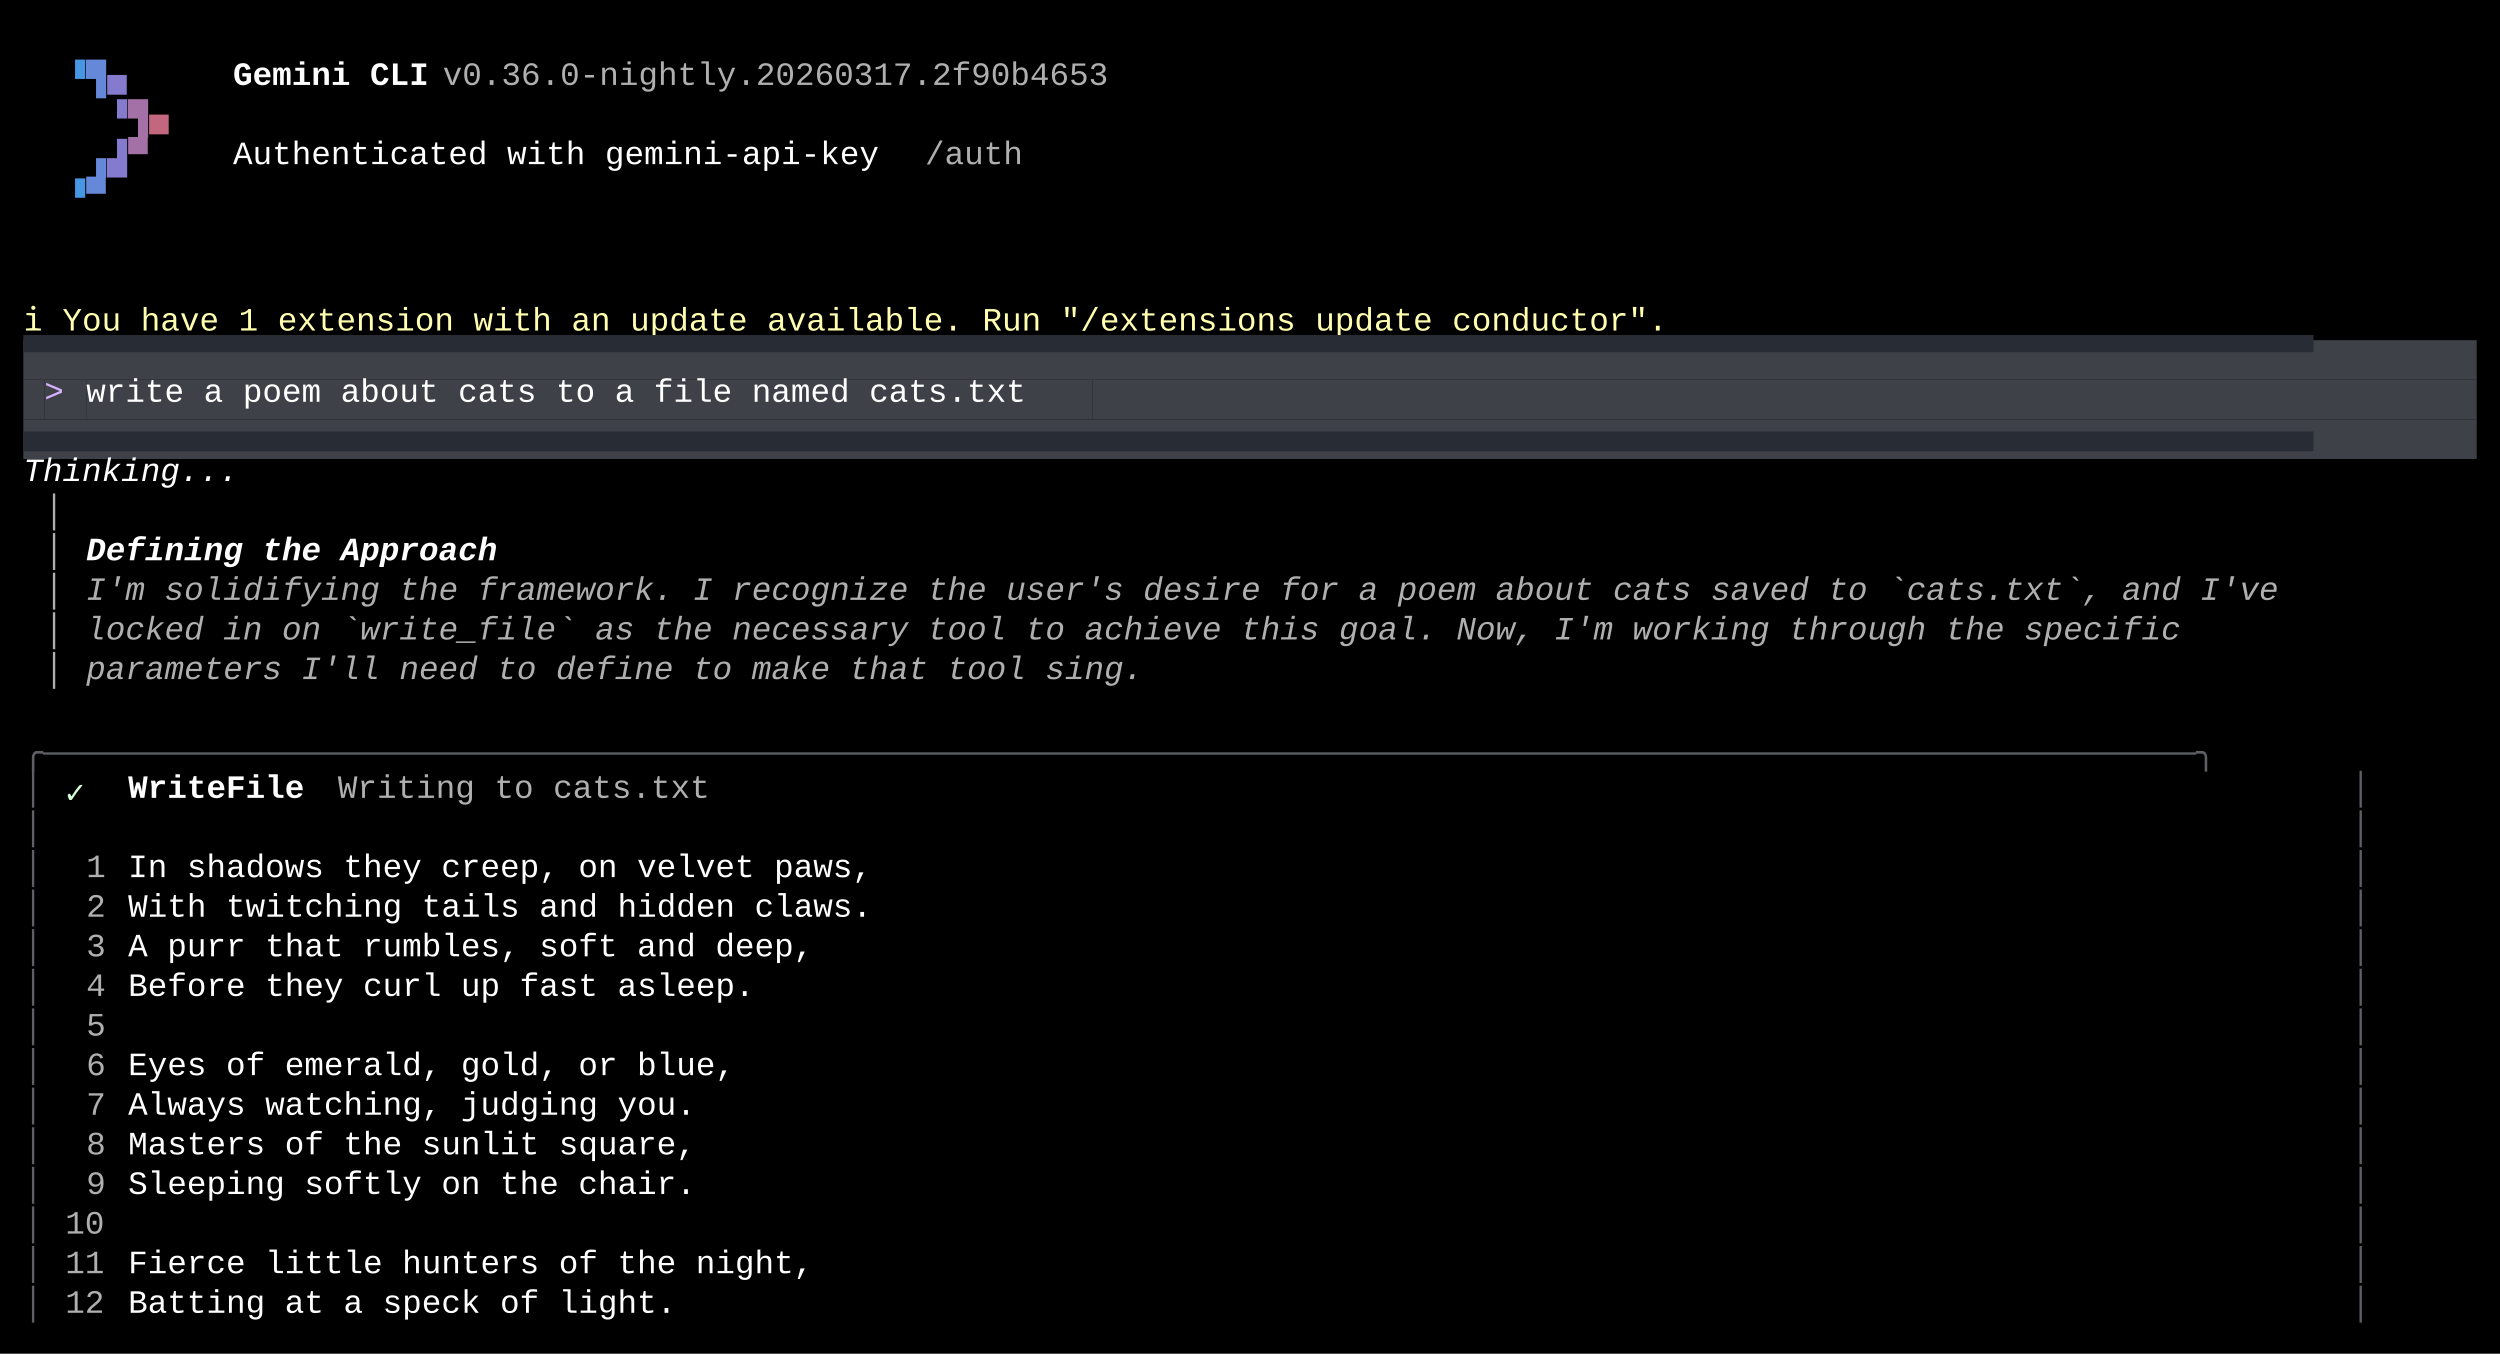
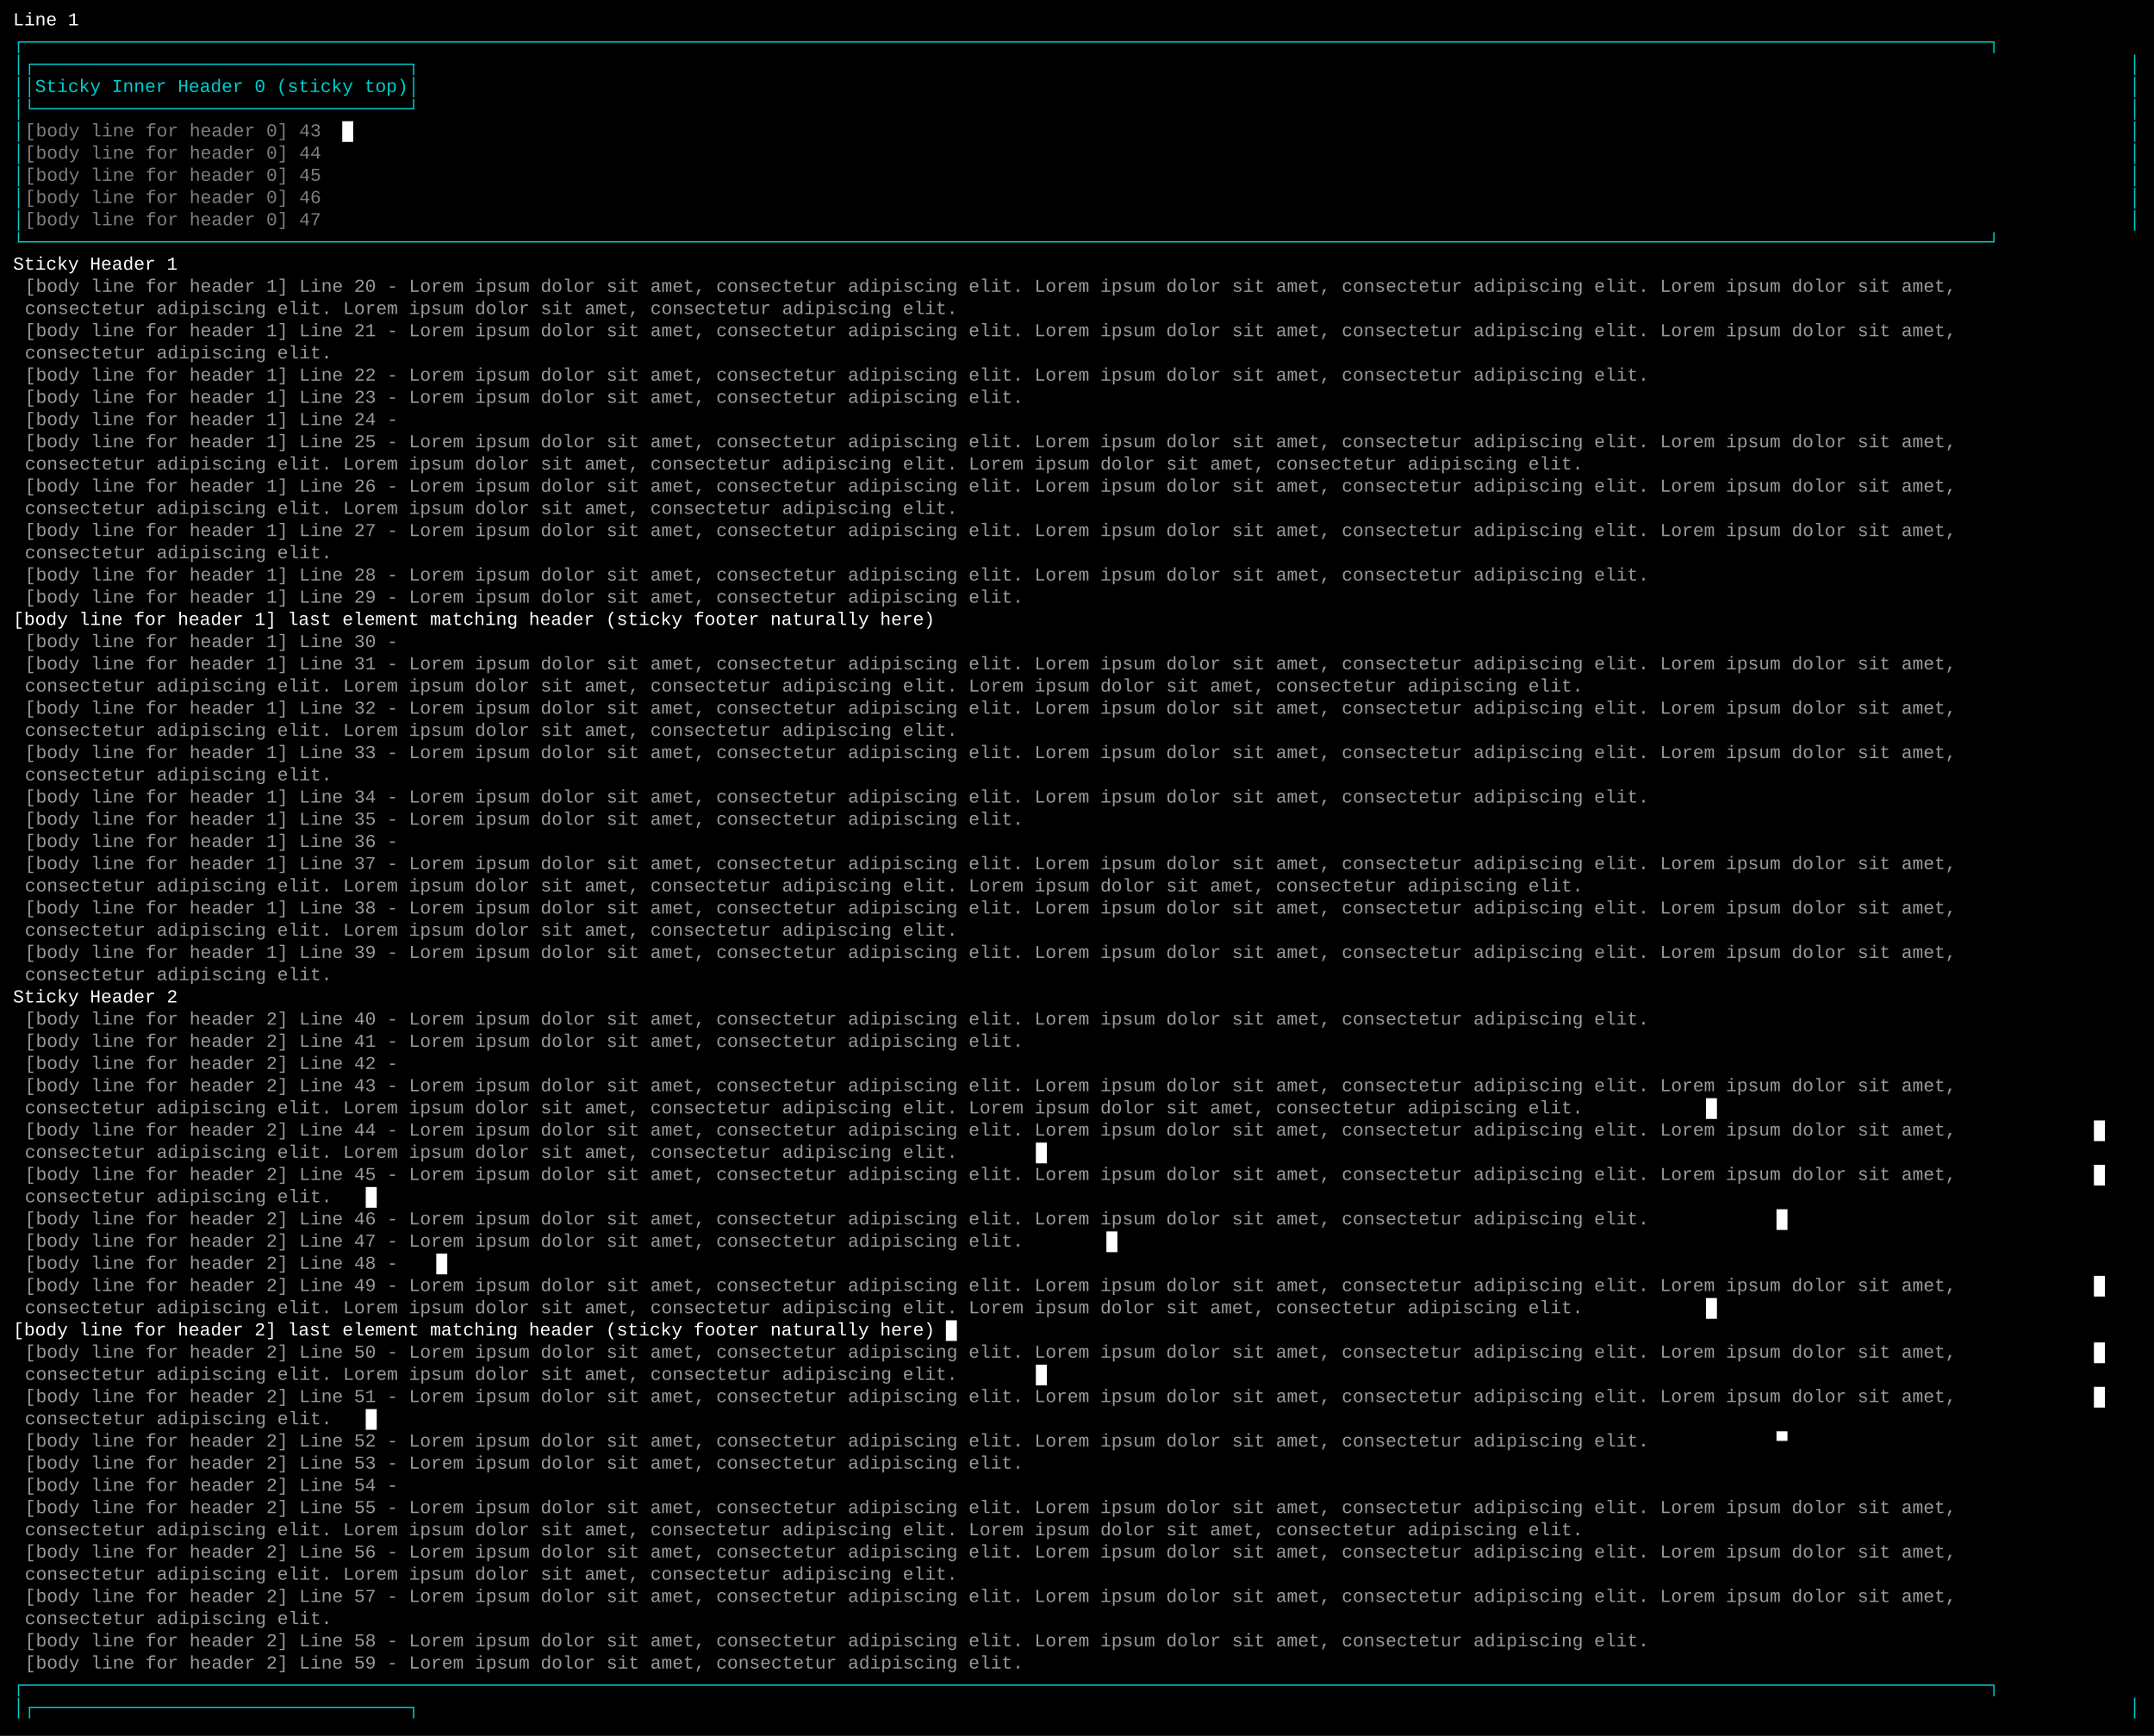
- <svg xmlns="http://www.w3.org/2000/svg" width="1073" height="581" viewBox="0 0 1073 581">
+ <svg xmlns="http://www.w3.org/2000/svg" width="1649" height="1329" viewBox="0 0 1649 1329">
  <style>
    text { font-family: Consolas, "Courier New", monospace; font-size: 14px; dominant-baseline: text-before-edge; white-space: pre; }
  </style>
-   <rect width="1073" height="581" fill="#000000" />
+   <rect width="1649" height="1329" fill="#000000" />
  <g transform="translate(10, 10)">
-     <text x="18" y="19" fill="#4796e4" textLength="9" lengthAdjust="spacingAndGlyphs">▝</text>
-     <text x="27" y="19" fill="#6688d9" textLength="9" lengthAdjust="spacingAndGlyphs">▜</text>
-     <text x="36" y="19" fill="#847ace" textLength="9" lengthAdjust="spacingAndGlyphs">▄</text>
-     <text x="90" y="19" fill="#ffffff" textLength="90" lengthAdjust="spacingAndGlyphs" font-weight="bold">Gemini CLI</text>
-     <text x="180" y="19" fill="#afafaf" textLength="315" lengthAdjust="spacingAndGlyphs"> v0.36.0-nightly.20260317.2f90b4653</text>
-     <text x="36" y="36" fill="#847ace" textLength="9" lengthAdjust="spacingAndGlyphs">▝</text>
-     <text x="45" y="36" fill="#a471a7" textLength="9" lengthAdjust="spacingAndGlyphs">▜</text>
-     <text x="54" y="36" fill="#c3677f" textLength="9" lengthAdjust="spacingAndGlyphs">▄</text>
-     <text x="27" y="53" fill="#6688d9" textLength="9" lengthAdjust="spacingAndGlyphs">▗</text>
-     <text x="36" y="53" fill="#847ace" textLength="9" lengthAdjust="spacingAndGlyphs">▟</text>
-     <text x="45" y="53" fill="#a471a7" textLength="9" lengthAdjust="spacingAndGlyphs">▀</text>
-     <text x="90" y="53" fill="#ffffff" textLength="297" lengthAdjust="spacingAndGlyphs">Authenticated with gemini-api-key</text>
-     <text x="387" y="53" fill="#afafaf" textLength="54" lengthAdjust="spacingAndGlyphs"> /auth</text>
-     <text x="18" y="70" fill="#4796e4" textLength="9" lengthAdjust="spacingAndGlyphs">▝</text>
-     <text x="27" y="70" fill="#6688d9" textLength="9" lengthAdjust="spacingAndGlyphs">▀</text>
-     <text x="0" y="121" fill="#ffffaf" textLength="756" lengthAdjust="spacingAndGlyphs">ℹ You have 1 extension with an update available. Run "/extensions update conductor".</text>
-     <rect x="0" y="136" width="1053" height="17" fill="#3e4148" />
-     <text x="0" y="138" fill="#282c34" textLength="1053" lengthAdjust="spacingAndGlyphs">▀▀▀▀▀▀▀▀▀▀▀▀▀▀▀▀▀▀▀▀▀▀▀▀▀▀▀▀▀▀▀▀▀▀▀▀▀▀▀▀▀▀▀▀▀▀▀▀▀▀▀▀▀▀▀▀▀▀▀▀▀▀▀▀▀▀▀▀▀▀▀▀▀▀▀▀▀▀▀▀▀▀▀▀▀▀▀▀▀▀▀▀▀▀▀▀▀▀▀▀▀▀▀▀▀▀▀▀▀▀▀▀▀▀▀▀▀</text>
-     <rect x="0" y="153" width="9" height="17" fill="#3e4148" />
-     <rect x="9" y="153" width="18" height="17" fill="#3e4148" />
-     <text x="9" y="155" fill="#d7afff" textLength="18" lengthAdjust="spacingAndGlyphs">&gt; </text>
-     <rect x="27" y="153" width="432" height="17" fill="#3e4148" />
-     <text x="27" y="155" fill="#ffffff" textLength="432" lengthAdjust="spacingAndGlyphs">write a poem about cats to a file named cats.txt</text>
-     <rect x="459" y="153" width="594" height="17" fill="#3e4148" />
-     <rect x="0" y="170" width="1053" height="17" fill="#3e4148" />
-     <text x="0" y="172" fill="#282c34" textLength="1053" lengthAdjust="spacingAndGlyphs">▄▄▄▄▄▄▄▄▄▄▄▄▄▄▄▄▄▄▄▄▄▄▄▄▄▄▄▄▄▄▄▄▄▄▄▄▄▄▄▄▄▄▄▄▄▄▄▄▄▄▄▄▄▄▄▄▄▄▄▄▄▄▄▄▄▄▄▄▄▄▄▄▄▄▄▄▄▄▄▄▄▄▄▄▄▄▄▄▄▄▄▄▄▄▄▄▄▄▄▄▄▄▄▄▄▄▄▄▄▄▄▄▄▄▄▄▄</text>
-     <text x="0" y="189" fill="#ffffff" textLength="117" lengthAdjust="spacingAndGlyphs" font-style="italic"> Thinking... </text>
-     <text x="9" y="206" fill="#afafaf" textLength="9" lengthAdjust="spacingAndGlyphs">│</text>
-     <text x="9" y="223" fill="#afafaf" textLength="9" lengthAdjust="spacingAndGlyphs">│</text>
-     <text x="27" y="223" fill="#ffffff" textLength="189" lengthAdjust="spacingAndGlyphs" font-weight="bold" font-style="italic">Defining the Approach</text>
-     <text x="9" y="240" fill="#afafaf" textLength="9" lengthAdjust="spacingAndGlyphs">│</text>
-     <text x="27" y="240" fill="#afafaf" textLength="1008" lengthAdjust="spacingAndGlyphs" font-style="italic">I'm solidifying the framework. I recognize the user's desire for a poem about cats saved to `cats.txt`, and I've</text>
-     <text x="9" y="257" fill="#afafaf" textLength="9" lengthAdjust="spacingAndGlyphs">│</text>
-     <text x="27" y="257" fill="#afafaf" textLength="963" lengthAdjust="spacingAndGlyphs" font-style="italic">locked in on `write_file` as the necessary tool to achieve this goal. Now, I'm working through the specific</text>
-     <text x="9" y="274" fill="#afafaf" textLength="9" lengthAdjust="spacingAndGlyphs">│</text>
-     <text x="27" y="274" fill="#afafaf" textLength="486" lengthAdjust="spacingAndGlyphs" font-style="italic">parameters I'll need to define to make that tool sing.</text>
-     <text x="0" y="308" fill="#5e6065" textLength="1008" lengthAdjust="spacingAndGlyphs">╭──────────────────────────────────────────────────────────────────────────────────────────────────────────────╮</text>
-     <text x="0" y="325" fill="#5e6065" textLength="9" lengthAdjust="spacingAndGlyphs">│</text>
-     <text x="18" y="325" fill="#d7ffd7" textLength="9" lengthAdjust="spacingAndGlyphs">✓</text>
-     <text x="45" y="325" fill="#ffffff" textLength="81" lengthAdjust="spacingAndGlyphs" font-weight="bold">WriteFile</text>
-     <text x="135" y="325" fill="#afafaf" textLength="171" lengthAdjust="spacingAndGlyphs">Writing to cats.txt</text>
-     <text x="999" y="325" fill="#5e6065" textLength="9" lengthAdjust="spacingAndGlyphs">│</text>
-     <text x="0" y="342" fill="#5e6065" textLength="9" lengthAdjust="spacingAndGlyphs">│</text>
-     <text x="999" y="342" fill="#5e6065" textLength="9" lengthAdjust="spacingAndGlyphs">│</text>
-     <text x="0" y="359" fill="#5e6065" textLength="9" lengthAdjust="spacingAndGlyphs">│</text>
-     <text x="27" y="359" fill="#afafaf" textLength="9" lengthAdjust="spacingAndGlyphs">1</text>
-     <text x="45" y="359" fill="#ffffff" textLength="342" lengthAdjust="spacingAndGlyphs">In shadows they creep, on velvet paws,</text>
-     <text x="999" y="359" fill="#5e6065" textLength="9" lengthAdjust="spacingAndGlyphs">│</text>
-     <text x="0" y="376" fill="#5e6065" textLength="9" lengthAdjust="spacingAndGlyphs">│</text>
-     <text x="27" y="376" fill="#afafaf" textLength="9" lengthAdjust="spacingAndGlyphs">2</text>
-     <text x="45" y="376" fill="#ffffff" textLength="342" lengthAdjust="spacingAndGlyphs">With twitching tails and hidden claws.</text>
-     <text x="999" y="376" fill="#5e6065" textLength="9" lengthAdjust="spacingAndGlyphs">│</text>
-     <text x="0" y="393" fill="#5e6065" textLength="9" lengthAdjust="spacingAndGlyphs">│</text>
-     <text x="27" y="393" fill="#afafaf" textLength="9" lengthAdjust="spacingAndGlyphs">3</text>
-     <text x="45" y="393" fill="#ffffff" textLength="315" lengthAdjust="spacingAndGlyphs">A purr that rumbles, soft and deep,</text>
-     <text x="999" y="393" fill="#5e6065" textLength="9" lengthAdjust="spacingAndGlyphs">│</text>
-     <text x="0" y="410" fill="#5e6065" textLength="9" lengthAdjust="spacingAndGlyphs">│</text>
-     <text x="27" y="410" fill="#afafaf" textLength="9" lengthAdjust="spacingAndGlyphs">4</text>
-     <text x="45" y="410" fill="#ffffff" textLength="288" lengthAdjust="spacingAndGlyphs">Before they curl up fast asleep.</text>
-     <text x="999" y="410" fill="#5e6065" textLength="9" lengthAdjust="spacingAndGlyphs">│</text>
-     <text x="0" y="427" fill="#5e6065" textLength="9" lengthAdjust="spacingAndGlyphs">│</text>
-     <text x="27" y="427" fill="#afafaf" textLength="9" lengthAdjust="spacingAndGlyphs">5</text>
-     <text x="999" y="427" fill="#5e6065" textLength="9" lengthAdjust="spacingAndGlyphs">│</text>
-     <text x="0" y="444" fill="#5e6065" textLength="9" lengthAdjust="spacingAndGlyphs">│</text>
-     <text x="27" y="444" fill="#afafaf" textLength="9" lengthAdjust="spacingAndGlyphs">6</text>
-     <text x="45" y="444" fill="#ffffff" textLength="279" lengthAdjust="spacingAndGlyphs">Eyes of emerald, gold, or blue,</text>
-     <text x="999" y="444" fill="#5e6065" textLength="9" lengthAdjust="spacingAndGlyphs">│</text>
-     <text x="0" y="461" fill="#5e6065" textLength="9" lengthAdjust="spacingAndGlyphs">│</text>
-     <text x="27" y="461" fill="#afafaf" textLength="9" lengthAdjust="spacingAndGlyphs">7</text>
-     <text x="45" y="461" fill="#ffffff" textLength="261" lengthAdjust="spacingAndGlyphs">Always watching, judging you.</text>
-     <text x="999" y="461" fill="#5e6065" textLength="9" lengthAdjust="spacingAndGlyphs">│</text>
-     <text x="0" y="478" fill="#5e6065" textLength="9" lengthAdjust="spacingAndGlyphs">│</text>
-     <text x="27" y="478" fill="#afafaf" textLength="9" lengthAdjust="spacingAndGlyphs">8</text>
-     <text x="45" y="478" fill="#ffffff" textLength="261" lengthAdjust="spacingAndGlyphs">Masters of the sunlit square,</text>
-     <text x="999" y="478" fill="#5e6065" textLength="9" lengthAdjust="spacingAndGlyphs">│</text>
-     <text x="0" y="495" fill="#5e6065" textLength="9" lengthAdjust="spacingAndGlyphs">│</text>
-     <text x="27" y="495" fill="#afafaf" textLength="9" lengthAdjust="spacingAndGlyphs">9</text>
-     <text x="45" y="495" fill="#ffffff" textLength="261" lengthAdjust="spacingAndGlyphs">Sleeping softly on the chair.</text>
-     <text x="999" y="495" fill="#5e6065" textLength="9" lengthAdjust="spacingAndGlyphs">│</text>
-     <text x="0" y="512" fill="#5e6065" textLength="9" lengthAdjust="spacingAndGlyphs">│</text>
-     <text x="18" y="512" fill="#afafaf" textLength="18" lengthAdjust="spacingAndGlyphs">10</text>
-     <text x="999" y="512" fill="#5e6065" textLength="9" lengthAdjust="spacingAndGlyphs">│</text>
-     <text x="0" y="529" fill="#5e6065" textLength="9" lengthAdjust="spacingAndGlyphs">│</text>
-     <text x="18" y="529" fill="#afafaf" textLength="18" lengthAdjust="spacingAndGlyphs">11</text>
-     <text x="45" y="529" fill="#ffffff" textLength="315" lengthAdjust="spacingAndGlyphs">Fierce little hunters of the night,</text>
-     <text x="999" y="529" fill="#5e6065" textLength="9" lengthAdjust="spacingAndGlyphs">│</text>
-     <text x="0" y="546" fill="#5e6065" textLength="9" lengthAdjust="spacingAndGlyphs">│</text>
-     <text x="18" y="546" fill="#afafaf" textLength="18" lengthAdjust="spacingAndGlyphs">12</text>
-     <text x="45" y="546" fill="#ffffff" textLength="252" lengthAdjust="spacingAndGlyphs">Batting at a speck of light.</text>
-     <text x="999" y="546" fill="#5e6065" textLength="9" lengthAdjust="spacingAndGlyphs">│</text>
+     <text x="0" y="2" fill="#ffffff" textLength="1629" lengthAdjust="spacingAndGlyphs">Line 1                                                                                                                                                                               </text>
+     <text x="0" y="19" fill="#00cdcd" textLength="1629" lengthAdjust="spacingAndGlyphs">┌───────────────────────────────────────────────────────────────────────────────────────────────────────────────────────────────────────────────────────────────────────────────────┐</text>
+     <text x="0" y="36" fill="#00cdcd" textLength="333" lengthAdjust="spacingAndGlyphs">│┌──────────────────────────────────┐</text>
+     <text x="1620" y="36" fill="#00cdcd" textLength="9" lengthAdjust="spacingAndGlyphs">│</text>
+     <text x="0" y="53" fill="#00cdcd" textLength="333" lengthAdjust="spacingAndGlyphs">││Sticky Inner Header 0 (sticky top)│</text>
+     <text x="1620" y="53" fill="#00cdcd" textLength="9" lengthAdjust="spacingAndGlyphs">│</text>
+     <text x="0" y="70" fill="#00cdcd" textLength="333" lengthAdjust="spacingAndGlyphs">│└──────────────────────────────────┘</text>
+     <text x="1620" y="70" fill="#00cdcd" textLength="9" lengthAdjust="spacingAndGlyphs">│</text>
+     <text x="0" y="87" fill="#00cdcd" textLength="9" lengthAdjust="spacingAndGlyphs">│</text>
+     <text x="9" y="87" fill="#7f7f7f" textLength="243" lengthAdjust="spacingAndGlyphs">[body line for header 0] 43</text>
+     <text x="252" y="87" fill="#ffffff" textLength="1368" lengthAdjust="spacingAndGlyphs">                                                                                                                                                       █</text>
+     <text x="1620" y="87" fill="#00cdcd" textLength="9" lengthAdjust="spacingAndGlyphs">│</text>
+     <text x="0" y="104" fill="#00cdcd" textLength="9" lengthAdjust="spacingAndGlyphs">│</text>
+     <text x="9" y="104" fill="#7f7f7f" textLength="243" lengthAdjust="spacingAndGlyphs">[body line for header 0] 44</text>
+     <text x="1620" y="104" fill="#00cdcd" textLength="9" lengthAdjust="spacingAndGlyphs">│</text>
+     <text x="0" y="121" fill="#00cdcd" textLength="9" lengthAdjust="spacingAndGlyphs">│</text>
+     <text x="9" y="121" fill="#7f7f7f" textLength="243" lengthAdjust="spacingAndGlyphs">[body line for header 0] 45</text>
+     <text x="1620" y="121" fill="#00cdcd" textLength="9" lengthAdjust="spacingAndGlyphs">│</text>
+     <text x="0" y="138" fill="#00cdcd" textLength="9" lengthAdjust="spacingAndGlyphs">│</text>
+     <text x="9" y="138" fill="#7f7f7f" textLength="243" lengthAdjust="spacingAndGlyphs">[body line for header 0] 46</text>
+     <text x="1620" y="138" fill="#00cdcd" textLength="9" lengthAdjust="spacingAndGlyphs">│</text>
+     <text x="0" y="155" fill="#00cdcd" textLength="9" lengthAdjust="spacingAndGlyphs">│</text>
+     <text x="9" y="155" fill="#7f7f7f" textLength="243" lengthAdjust="spacingAndGlyphs">[body line for header 0] 47</text>
+     <text x="1620" y="155" fill="#00cdcd" textLength="9" lengthAdjust="spacingAndGlyphs">│</text>
+     <text x="0" y="172" fill="#00cdcd" textLength="1629" lengthAdjust="spacingAndGlyphs">└───────────────────────────────────────────────────────────────────────────────────────────────────────────────────────────────────────────────────────────────────────────────────┘</text>
+     <text x="0" y="189" fill="#ffffff" textLength="1629" lengthAdjust="spacingAndGlyphs"> Sticky Header 1                                                                                                                                                                     </text>
+     <text x="9" y="206" fill="#999999" textLength="1584" lengthAdjust="spacingAndGlyphs">[body line for header 1] Line 20 - Lorem ipsum dolor sit amet, consectetur adipiscing elit. Lorem ipsum dolor sit amet, consectetur adipiscing elit. Lorem ipsum dolor sit amet,</text>
+     <text x="9" y="223" fill="#999999" textLength="774" lengthAdjust="spacingAndGlyphs">consectetur adipiscing elit. Lorem ipsum dolor sit amet, consectetur adipiscing elit. </text>
+     <text x="9" y="240" fill="#999999" textLength="1584" lengthAdjust="spacingAndGlyphs">[body line for header 1] Line 21 - Lorem ipsum dolor sit amet, consectetur adipiscing elit. Lorem ipsum dolor sit amet, consectetur adipiscing elit. Lorem ipsum dolor sit amet,</text>
+     <text x="9" y="257" fill="#999999" textLength="261" lengthAdjust="spacingAndGlyphs">consectetur adipiscing elit. </text>
+     <text x="9" y="274" fill="#999999" textLength="1341" lengthAdjust="spacingAndGlyphs">[body line for header 1] Line 22 - Lorem ipsum dolor sit amet, consectetur adipiscing elit. Lorem ipsum dolor sit amet, consectetur adipiscing elit. </text>
+     <text x="9" y="291" fill="#999999" textLength="828" lengthAdjust="spacingAndGlyphs">[body line for header 1] Line 23 - Lorem ipsum dolor sit amet, consectetur adipiscing elit. </text>
+     <text x="9" y="308" fill="#999999" textLength="315" lengthAdjust="spacingAndGlyphs">[body line for header 1] Line 24 - </text>
+     <text x="9" y="325" fill="#999999" textLength="1584" lengthAdjust="spacingAndGlyphs">[body line for header 1] Line 25 - Lorem ipsum dolor sit amet, consectetur adipiscing elit. Lorem ipsum dolor sit amet, consectetur adipiscing elit. Lorem ipsum dolor sit amet,</text>
+     <text x="9" y="342" fill="#999999" textLength="1287" lengthAdjust="spacingAndGlyphs">consectetur adipiscing elit. Lorem ipsum dolor sit amet, consectetur adipiscing elit. Lorem ipsum dolor sit amet, consectetur adipiscing elit. </text>
+     <text x="9" y="359" fill="#999999" textLength="1584" lengthAdjust="spacingAndGlyphs">[body line for header 1] Line 26 - Lorem ipsum dolor sit amet, consectetur adipiscing elit. Lorem ipsum dolor sit amet, consectetur adipiscing elit. Lorem ipsum dolor sit amet,</text>
+     <text x="9" y="376" fill="#999999" textLength="774" lengthAdjust="spacingAndGlyphs">consectetur adipiscing elit. Lorem ipsum dolor sit amet, consectetur adipiscing elit. </text>
+     <text x="9" y="393" fill="#999999" textLength="1584" lengthAdjust="spacingAndGlyphs">[body line for header 1] Line 27 - Lorem ipsum dolor sit amet, consectetur adipiscing elit. Lorem ipsum dolor sit amet, consectetur adipiscing elit. Lorem ipsum dolor sit amet,</text>
+     <text x="9" y="410" fill="#999999" textLength="261" lengthAdjust="spacingAndGlyphs">consectetur adipiscing elit. </text>
+     <text x="9" y="427" fill="#999999" textLength="1341" lengthAdjust="spacingAndGlyphs">[body line for header 1] Line 28 - Lorem ipsum dolor sit amet, consectetur adipiscing elit. Lorem ipsum dolor sit amet, consectetur adipiscing elit. </text>
+     <text x="9" y="444" fill="#999999" textLength="828" lengthAdjust="spacingAndGlyphs">[body line for header 1] Line 29 - Lorem ipsum dolor sit amet, consectetur adipiscing elit. </text>
+     <text x="0" y="461" fill="#ffffff" textLength="1629" lengthAdjust="spacingAndGlyphs"> [body line for header 1] last element matching header (sticky footer naturally here)                                                                                                </text>
+     <text x="9" y="478" fill="#999999" textLength="315" lengthAdjust="spacingAndGlyphs">[body line for header 1] Line 30 - </text>
+     <text x="9" y="495" fill="#999999" textLength="1584" lengthAdjust="spacingAndGlyphs">[body line for header 1] Line 31 - Lorem ipsum dolor sit amet, consectetur adipiscing elit. Lorem ipsum dolor sit amet, consectetur adipiscing elit. Lorem ipsum dolor sit amet,</text>
+     <text x="9" y="512" fill="#999999" textLength="1287" lengthAdjust="spacingAndGlyphs">consectetur adipiscing elit. Lorem ipsum dolor sit amet, consectetur adipiscing elit. Lorem ipsum dolor sit amet, consectetur adipiscing elit. </text>
+     <text x="9" y="529" fill="#999999" textLength="1584" lengthAdjust="spacingAndGlyphs">[body line for header 1] Line 32 - Lorem ipsum dolor sit amet, consectetur adipiscing elit. Lorem ipsum dolor sit amet, consectetur adipiscing elit. Lorem ipsum dolor sit amet,</text>
+     <text x="9" y="546" fill="#999999" textLength="774" lengthAdjust="spacingAndGlyphs">consectetur adipiscing elit. Lorem ipsum dolor sit amet, consectetur adipiscing elit. </text>
+     <text x="9" y="563" fill="#999999" textLength="1584" lengthAdjust="spacingAndGlyphs">[body line for header 1] Line 33 - Lorem ipsum dolor sit amet, consectetur adipiscing elit. Lorem ipsum dolor sit amet, consectetur adipiscing elit. Lorem ipsum dolor sit amet,</text>
+     <text x="9" y="580" fill="#999999" textLength="261" lengthAdjust="spacingAndGlyphs">consectetur adipiscing elit. </text>
+     <text x="9" y="597" fill="#999999" textLength="1341" lengthAdjust="spacingAndGlyphs">[body line for header 1] Line 34 - Lorem ipsum dolor sit amet, consectetur adipiscing elit. Lorem ipsum dolor sit amet, consectetur adipiscing elit. </text>
+     <text x="9" y="614" fill="#999999" textLength="828" lengthAdjust="spacingAndGlyphs">[body line for header 1] Line 35 - Lorem ipsum dolor sit amet, consectetur adipiscing elit. </text>
+     <text x="9" y="631" fill="#999999" textLength="315" lengthAdjust="spacingAndGlyphs">[body line for header 1] Line 36 - </text>
+     <text x="9" y="648" fill="#999999" textLength="1584" lengthAdjust="spacingAndGlyphs">[body line for header 1] Line 37 - Lorem ipsum dolor sit amet, consectetur adipiscing elit. Lorem ipsum dolor sit amet, consectetur adipiscing elit. Lorem ipsum dolor sit amet,</text>
+     <text x="9" y="665" fill="#999999" textLength="1287" lengthAdjust="spacingAndGlyphs">consectetur adipiscing elit. Lorem ipsum dolor sit amet, consectetur adipiscing elit. Lorem ipsum dolor sit amet, consectetur adipiscing elit. </text>
+     <text x="9" y="682" fill="#999999" textLength="1584" lengthAdjust="spacingAndGlyphs">[body line for header 1] Line 38 - Lorem ipsum dolor sit amet, consectetur adipiscing elit. Lorem ipsum dolor sit amet, consectetur adipiscing elit. Lorem ipsum dolor sit amet,</text>
+     <text x="9" y="699" fill="#999999" textLength="774" lengthAdjust="spacingAndGlyphs">consectetur adipiscing elit. Lorem ipsum dolor sit amet, consectetur adipiscing elit. </text>
+     <text x="9" y="716" fill="#999999" textLength="1584" lengthAdjust="spacingAndGlyphs">[body line for header 1] Line 39 - Lorem ipsum dolor sit amet, consectetur adipiscing elit. Lorem ipsum dolor sit amet, consectetur adipiscing elit. Lorem ipsum dolor sit amet,</text>
+     <text x="9" y="733" fill="#999999" textLength="261" lengthAdjust="spacingAndGlyphs">consectetur adipiscing elit. </text>
+     <text x="0" y="750" fill="#ffffff" textLength="1629" lengthAdjust="spacingAndGlyphs"> Sticky Header 2                                                                                                                                                                     </text>
+     <text x="9" y="767" fill="#999999" textLength="1341" lengthAdjust="spacingAndGlyphs">[body line for header 2] Line 40 - Lorem ipsum dolor sit amet, consectetur adipiscing elit. Lorem ipsum dolor sit amet, consectetur adipiscing elit. </text>
+     <text x="9" y="784" fill="#999999" textLength="828" lengthAdjust="spacingAndGlyphs">[body line for header 2] Line 41 - Lorem ipsum dolor sit amet, consectetur adipiscing elit. </text>
+     <text x="9" y="801" fill="#999999" textLength="315" lengthAdjust="spacingAndGlyphs">[body line for header 2] Line 42 - </text>
+     <text x="9" y="818" fill="#999999" textLength="1584" lengthAdjust="spacingAndGlyphs">[body line for header 2] Line 43 - Lorem ipsum dolor sit amet, consectetur adipiscing elit. Lorem ipsum dolor sit amet, consectetur adipiscing elit. Lorem ipsum dolor sit amet,</text>
+     <text x="9" y="835" fill="#999999" textLength="1287" lengthAdjust="spacingAndGlyphs">consectetur adipiscing elit. Lorem ipsum dolor sit amet, consectetur adipiscing elit. Lorem ipsum dolor sit amet, consectetur adipiscing elit. </text>
+     <text x="1296" y="835" fill="#ffffff" textLength="333" lengthAdjust="spacingAndGlyphs">                                    █</text>
+     <text x="9" y="852" fill="#999999" textLength="1584" lengthAdjust="spacingAndGlyphs">[body line for header 2] Line 44 - Lorem ipsum dolor sit amet, consectetur adipiscing elit. Lorem ipsum dolor sit amet, consectetur adipiscing elit. Lorem ipsum dolor sit amet,</text>
+     <text x="1593" y="852" fill="#ffffff" textLength="36" lengthAdjust="spacingAndGlyphs">   █</text>
+     <text x="9" y="869" fill="#999999" textLength="774" lengthAdjust="spacingAndGlyphs">consectetur adipiscing elit. Lorem ipsum dolor sit amet, consectetur adipiscing elit. </text>
+     <text x="783" y="869" fill="#ffffff" textLength="846" lengthAdjust="spacingAndGlyphs">                                                                                             █</text>
+     <text x="9" y="886" fill="#999999" textLength="1584" lengthAdjust="spacingAndGlyphs">[body line for header 2] Line 45 - Lorem ipsum dolor sit amet, consectetur adipiscing elit. Lorem ipsum dolor sit amet, consectetur adipiscing elit. Lorem ipsum dolor sit amet,</text>
+     <text x="1593" y="886" fill="#ffffff" textLength="36" lengthAdjust="spacingAndGlyphs">   █</text>
+     <text x="9" y="903" fill="#999999" textLength="261" lengthAdjust="spacingAndGlyphs">consectetur adipiscing elit. </text>
+     <text x="270" y="903" fill="#ffffff" textLength="1359" lengthAdjust="spacingAndGlyphs">                                                                                                                                                      █</text>
+     <text x="9" y="920" fill="#999999" textLength="1341" lengthAdjust="spacingAndGlyphs">[body line for header 2] Line 46 - Lorem ipsum dolor sit amet, consectetur adipiscing elit. Lorem ipsum dolor sit amet, consectetur adipiscing elit. </text>
+     <text x="1350" y="920" fill="#ffffff" textLength="279" lengthAdjust="spacingAndGlyphs">                              █</text>
+     <text x="9" y="937" fill="#999999" textLength="828" lengthAdjust="spacingAndGlyphs">[body line for header 2] Line 47 - Lorem ipsum dolor sit amet, consectetur adipiscing elit. </text>
+     <text x="837" y="937" fill="#ffffff" textLength="792" lengthAdjust="spacingAndGlyphs">                                                                                       █</text>
+     <text x="9" y="954" fill="#999999" textLength="315" lengthAdjust="spacingAndGlyphs">[body line for header 2] Line 48 - </text>
+     <text x="324" y="954" fill="#ffffff" textLength="1305" lengthAdjust="spacingAndGlyphs">                                                                                                                                                █</text>
+     <text x="9" y="971" fill="#999999" textLength="1584" lengthAdjust="spacingAndGlyphs">[body line for header 2] Line 49 - Lorem ipsum dolor sit amet, consectetur adipiscing elit. Lorem ipsum dolor sit amet, consectetur adipiscing elit. Lorem ipsum dolor sit amet,</text>
+     <text x="1593" y="971" fill="#ffffff" textLength="36" lengthAdjust="spacingAndGlyphs">   █</text>
+     <text x="9" y="988" fill="#999999" textLength="1287" lengthAdjust="spacingAndGlyphs">consectetur adipiscing elit. Lorem ipsum dolor sit amet, consectetur adipiscing elit. Lorem ipsum dolor sit amet, consectetur adipiscing elit. </text>
+     <text x="1296" y="988" fill="#ffffff" textLength="333" lengthAdjust="spacingAndGlyphs">                                    █</text>
+     <text x="0" y="1005" fill="#ffffff" textLength="1629" lengthAdjust="spacingAndGlyphs"> [body line for header 2] last element matching header (sticky footer naturally here)                                                                                               █</text>
+     <text x="9" y="1022" fill="#999999" textLength="1584" lengthAdjust="spacingAndGlyphs">[body line for header 2] Line 50 - Lorem ipsum dolor sit amet, consectetur adipiscing elit. Lorem ipsum dolor sit amet, consectetur adipiscing elit. Lorem ipsum dolor sit amet,</text>
+     <text x="1593" y="1022" fill="#ffffff" textLength="36" lengthAdjust="spacingAndGlyphs">   █</text>
+     <text x="9" y="1039" fill="#999999" textLength="774" lengthAdjust="spacingAndGlyphs">consectetur adipiscing elit. Lorem ipsum dolor sit amet, consectetur adipiscing elit. </text>
+     <text x="783" y="1039" fill="#ffffff" textLength="846" lengthAdjust="spacingAndGlyphs">                                                                                             █</text>
+     <text x="9" y="1056" fill="#999999" textLength="1584" lengthAdjust="spacingAndGlyphs">[body line for header 2] Line 51 - Lorem ipsum dolor sit amet, consectetur adipiscing elit. Lorem ipsum dolor sit amet, consectetur adipiscing elit. Lorem ipsum dolor sit amet,</text>
+     <text x="1593" y="1056" fill="#ffffff" textLength="36" lengthAdjust="spacingAndGlyphs">   █</text>
+     <text x="9" y="1073" fill="#999999" textLength="261" lengthAdjust="spacingAndGlyphs">consectetur adipiscing elit. </text>
+     <text x="270" y="1073" fill="#ffffff" textLength="1359" lengthAdjust="spacingAndGlyphs">                                                                                                                                                      █</text>
+     <text x="9" y="1090" fill="#999999" textLength="1341" lengthAdjust="spacingAndGlyphs">[body line for header 2] Line 52 - Lorem ipsum dolor sit amet, consectetur adipiscing elit. Lorem ipsum dolor sit amet, consectetur adipiscing elit. </text>
+     <text x="1350" y="1090" fill="#ffffff" textLength="279" lengthAdjust="spacingAndGlyphs">                              ▀</text>
+     <text x="9" y="1107" fill="#999999" textLength="828" lengthAdjust="spacingAndGlyphs">[body line for header 2] Line 53 - Lorem ipsum dolor sit amet, consectetur adipiscing elit. </text>
+     <text x="9" y="1124" fill="#999999" textLength="315" lengthAdjust="spacingAndGlyphs">[body line for header 2] Line 54 - </text>
+     <text x="9" y="1141" fill="#999999" textLength="1584" lengthAdjust="spacingAndGlyphs">[body line for header 2] Line 55 - Lorem ipsum dolor sit amet, consectetur adipiscing elit. Lorem ipsum dolor sit amet, consectetur adipiscing elit. Lorem ipsum dolor sit amet,</text>
+     <text x="9" y="1158" fill="#999999" textLength="1287" lengthAdjust="spacingAndGlyphs">consectetur adipiscing elit. Lorem ipsum dolor sit amet, consectetur adipiscing elit. Lorem ipsum dolor sit amet, consectetur adipiscing elit. </text>
+     <text x="9" y="1175" fill="#999999" textLength="1584" lengthAdjust="spacingAndGlyphs">[body line for header 2] Line 56 - Lorem ipsum dolor sit amet, consectetur adipiscing elit. Lorem ipsum dolor sit amet, consectetur adipiscing elit. Lorem ipsum dolor sit amet,</text>
+     <text x="9" y="1192" fill="#999999" textLength="774" lengthAdjust="spacingAndGlyphs">consectetur adipiscing elit. Lorem ipsum dolor sit amet, consectetur adipiscing elit. </text>
+     <text x="9" y="1209" fill="#999999" textLength="1584" lengthAdjust="spacingAndGlyphs">[body line for header 2] Line 57 - Lorem ipsum dolor sit amet, consectetur adipiscing elit. Lorem ipsum dolor sit amet, consectetur adipiscing elit. Lorem ipsum dolor sit amet,</text>
+     <text x="9" y="1226" fill="#999999" textLength="261" lengthAdjust="spacingAndGlyphs">consectetur adipiscing elit. </text>
+     <text x="9" y="1243" fill="#999999" textLength="1341" lengthAdjust="spacingAndGlyphs">[body line for header 2] Line 58 - Lorem ipsum dolor sit amet, consectetur adipiscing elit. Lorem ipsum dolor sit amet, consectetur adipiscing elit. </text>
+     <text x="9" y="1260" fill="#999999" textLength="828" lengthAdjust="spacingAndGlyphs">[body line for header 2] Line 59 - Lorem ipsum dolor sit amet, consectetur adipiscing elit. </text>
+     <text x="0" y="1277" fill="#00cdcd" textLength="1629" lengthAdjust="spacingAndGlyphs">┌───────────────────────────────────────────────────────────────────────────────────────────────────────────────────────────────────────────────────────────────────────────────────┐</text>
+     <text x="0" y="1294" fill="#00cdcd" textLength="333" lengthAdjust="spacingAndGlyphs">│┌──────────────────────────────────┐</text>
+     <text x="1620" y="1294" fill="#00cdcd" textLength="9" lengthAdjust="spacingAndGlyphs">│</text>
  </g>
</svg>
